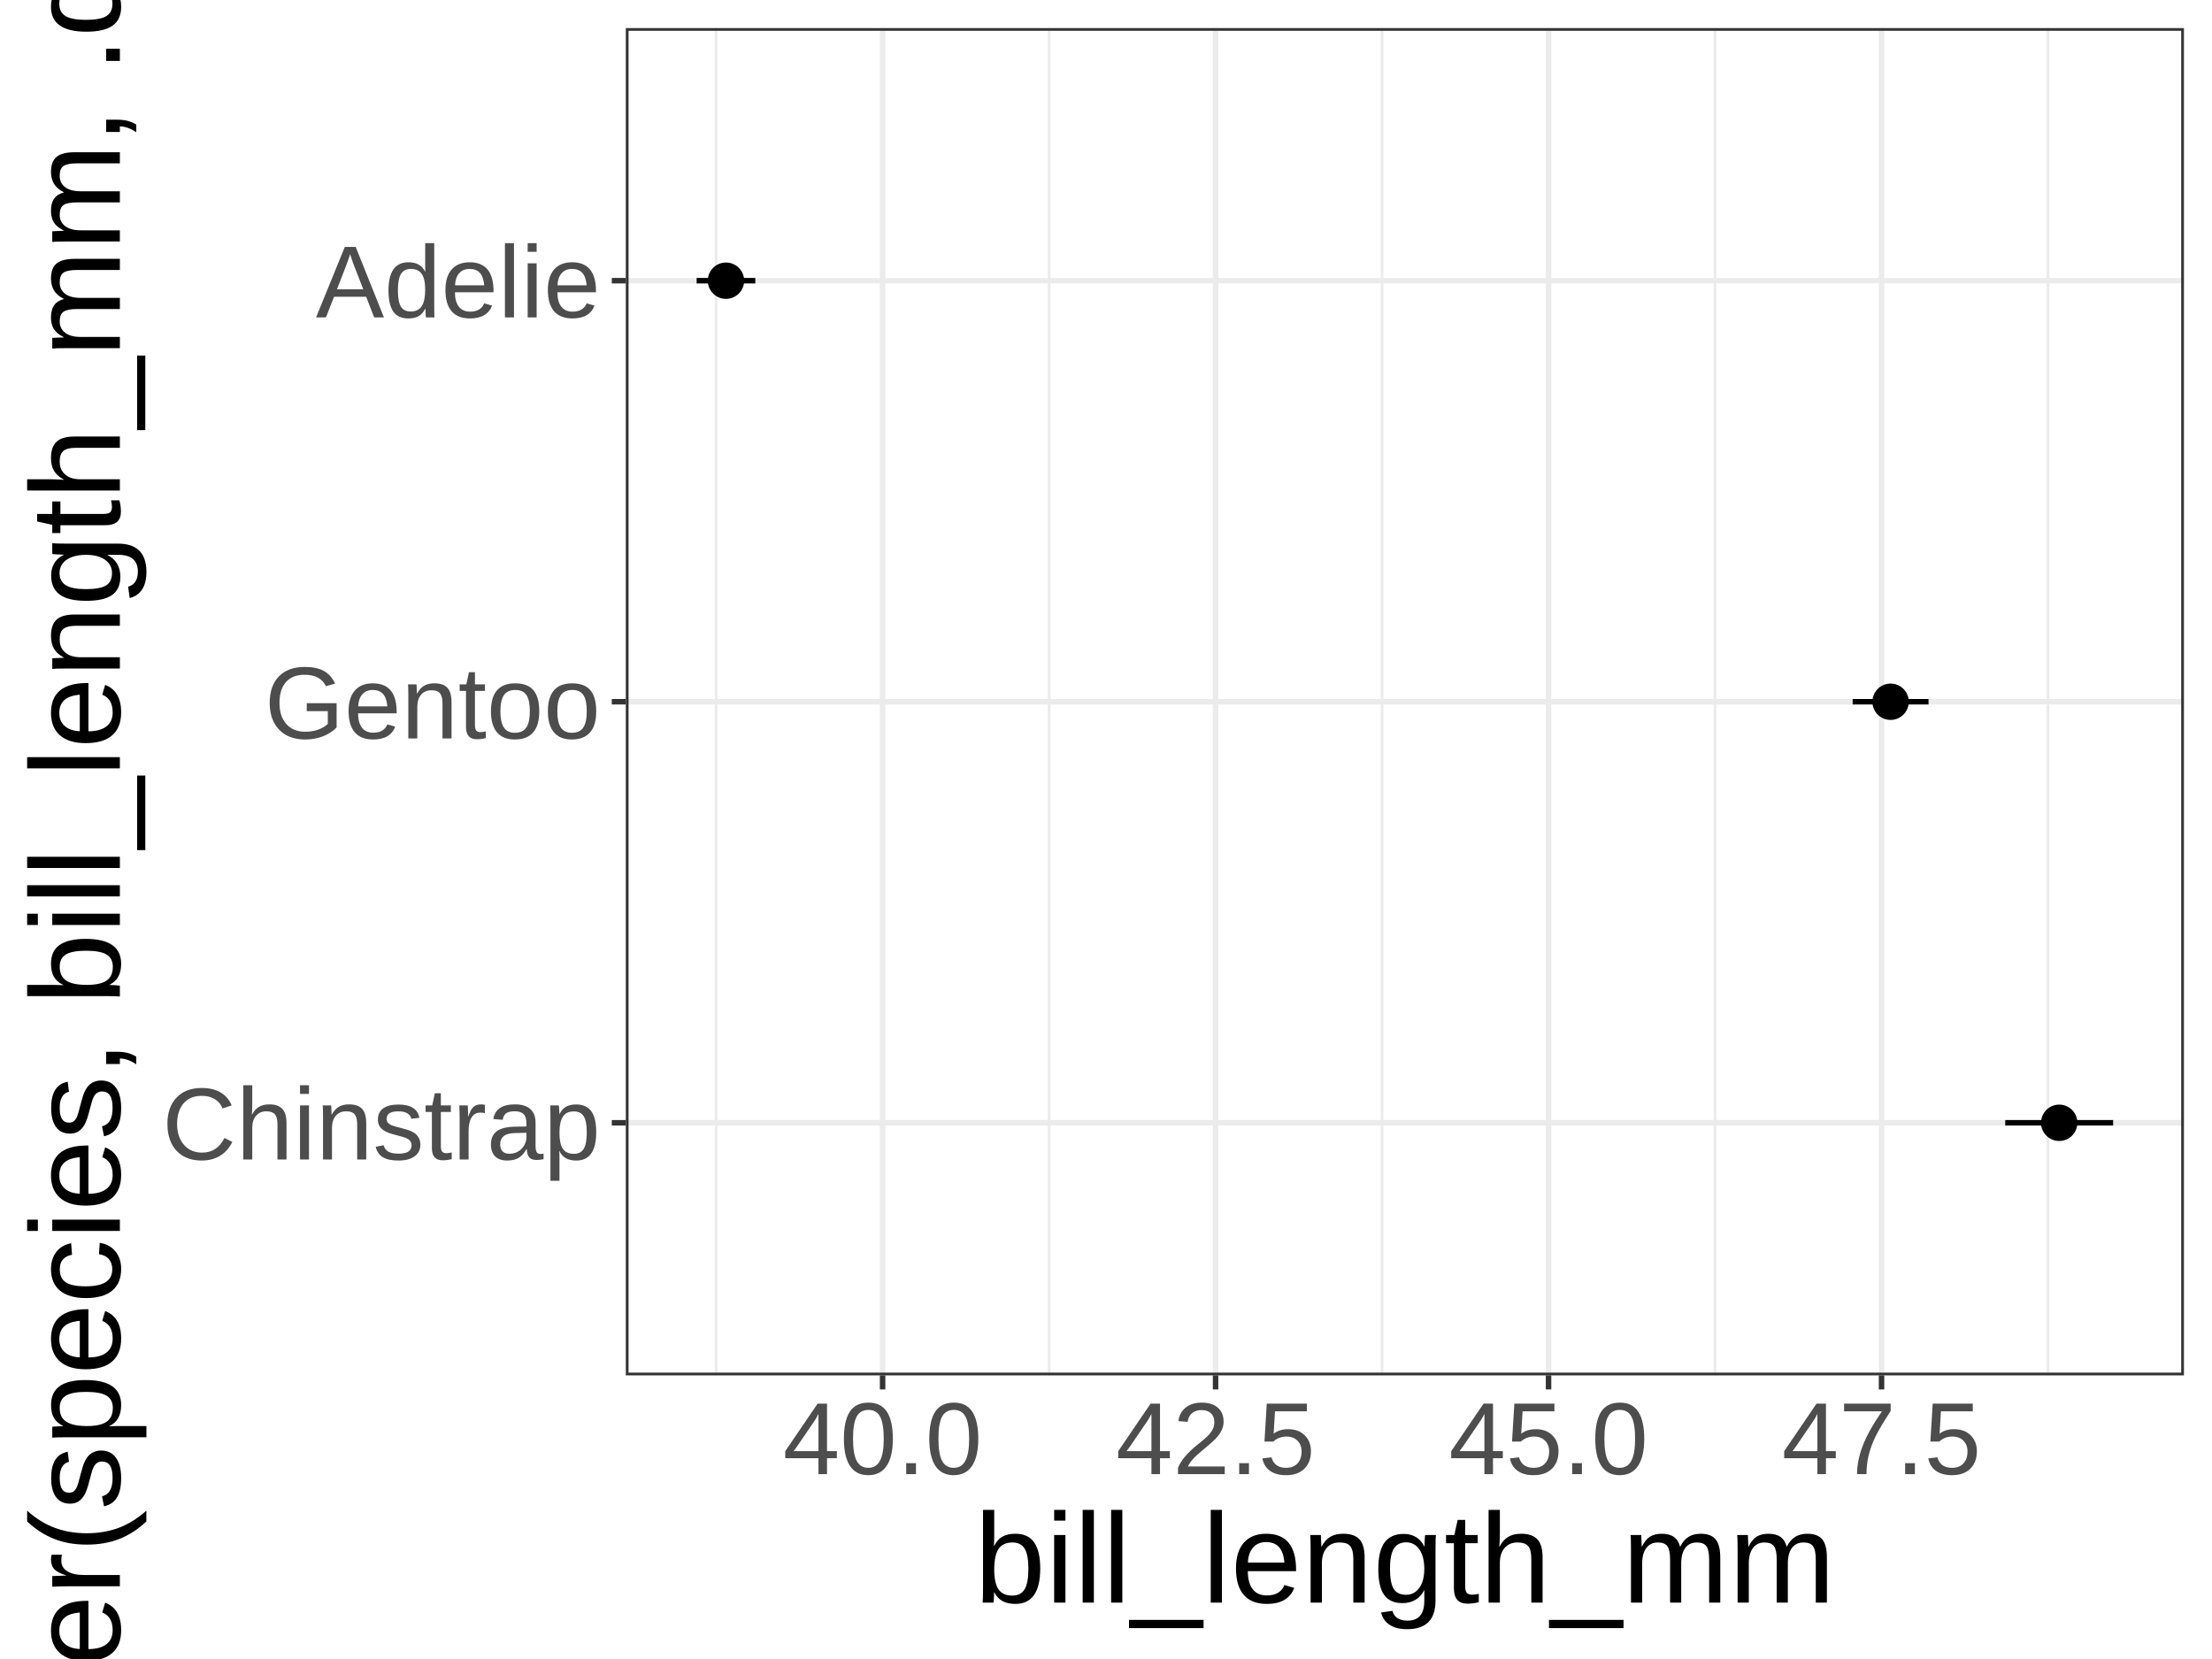
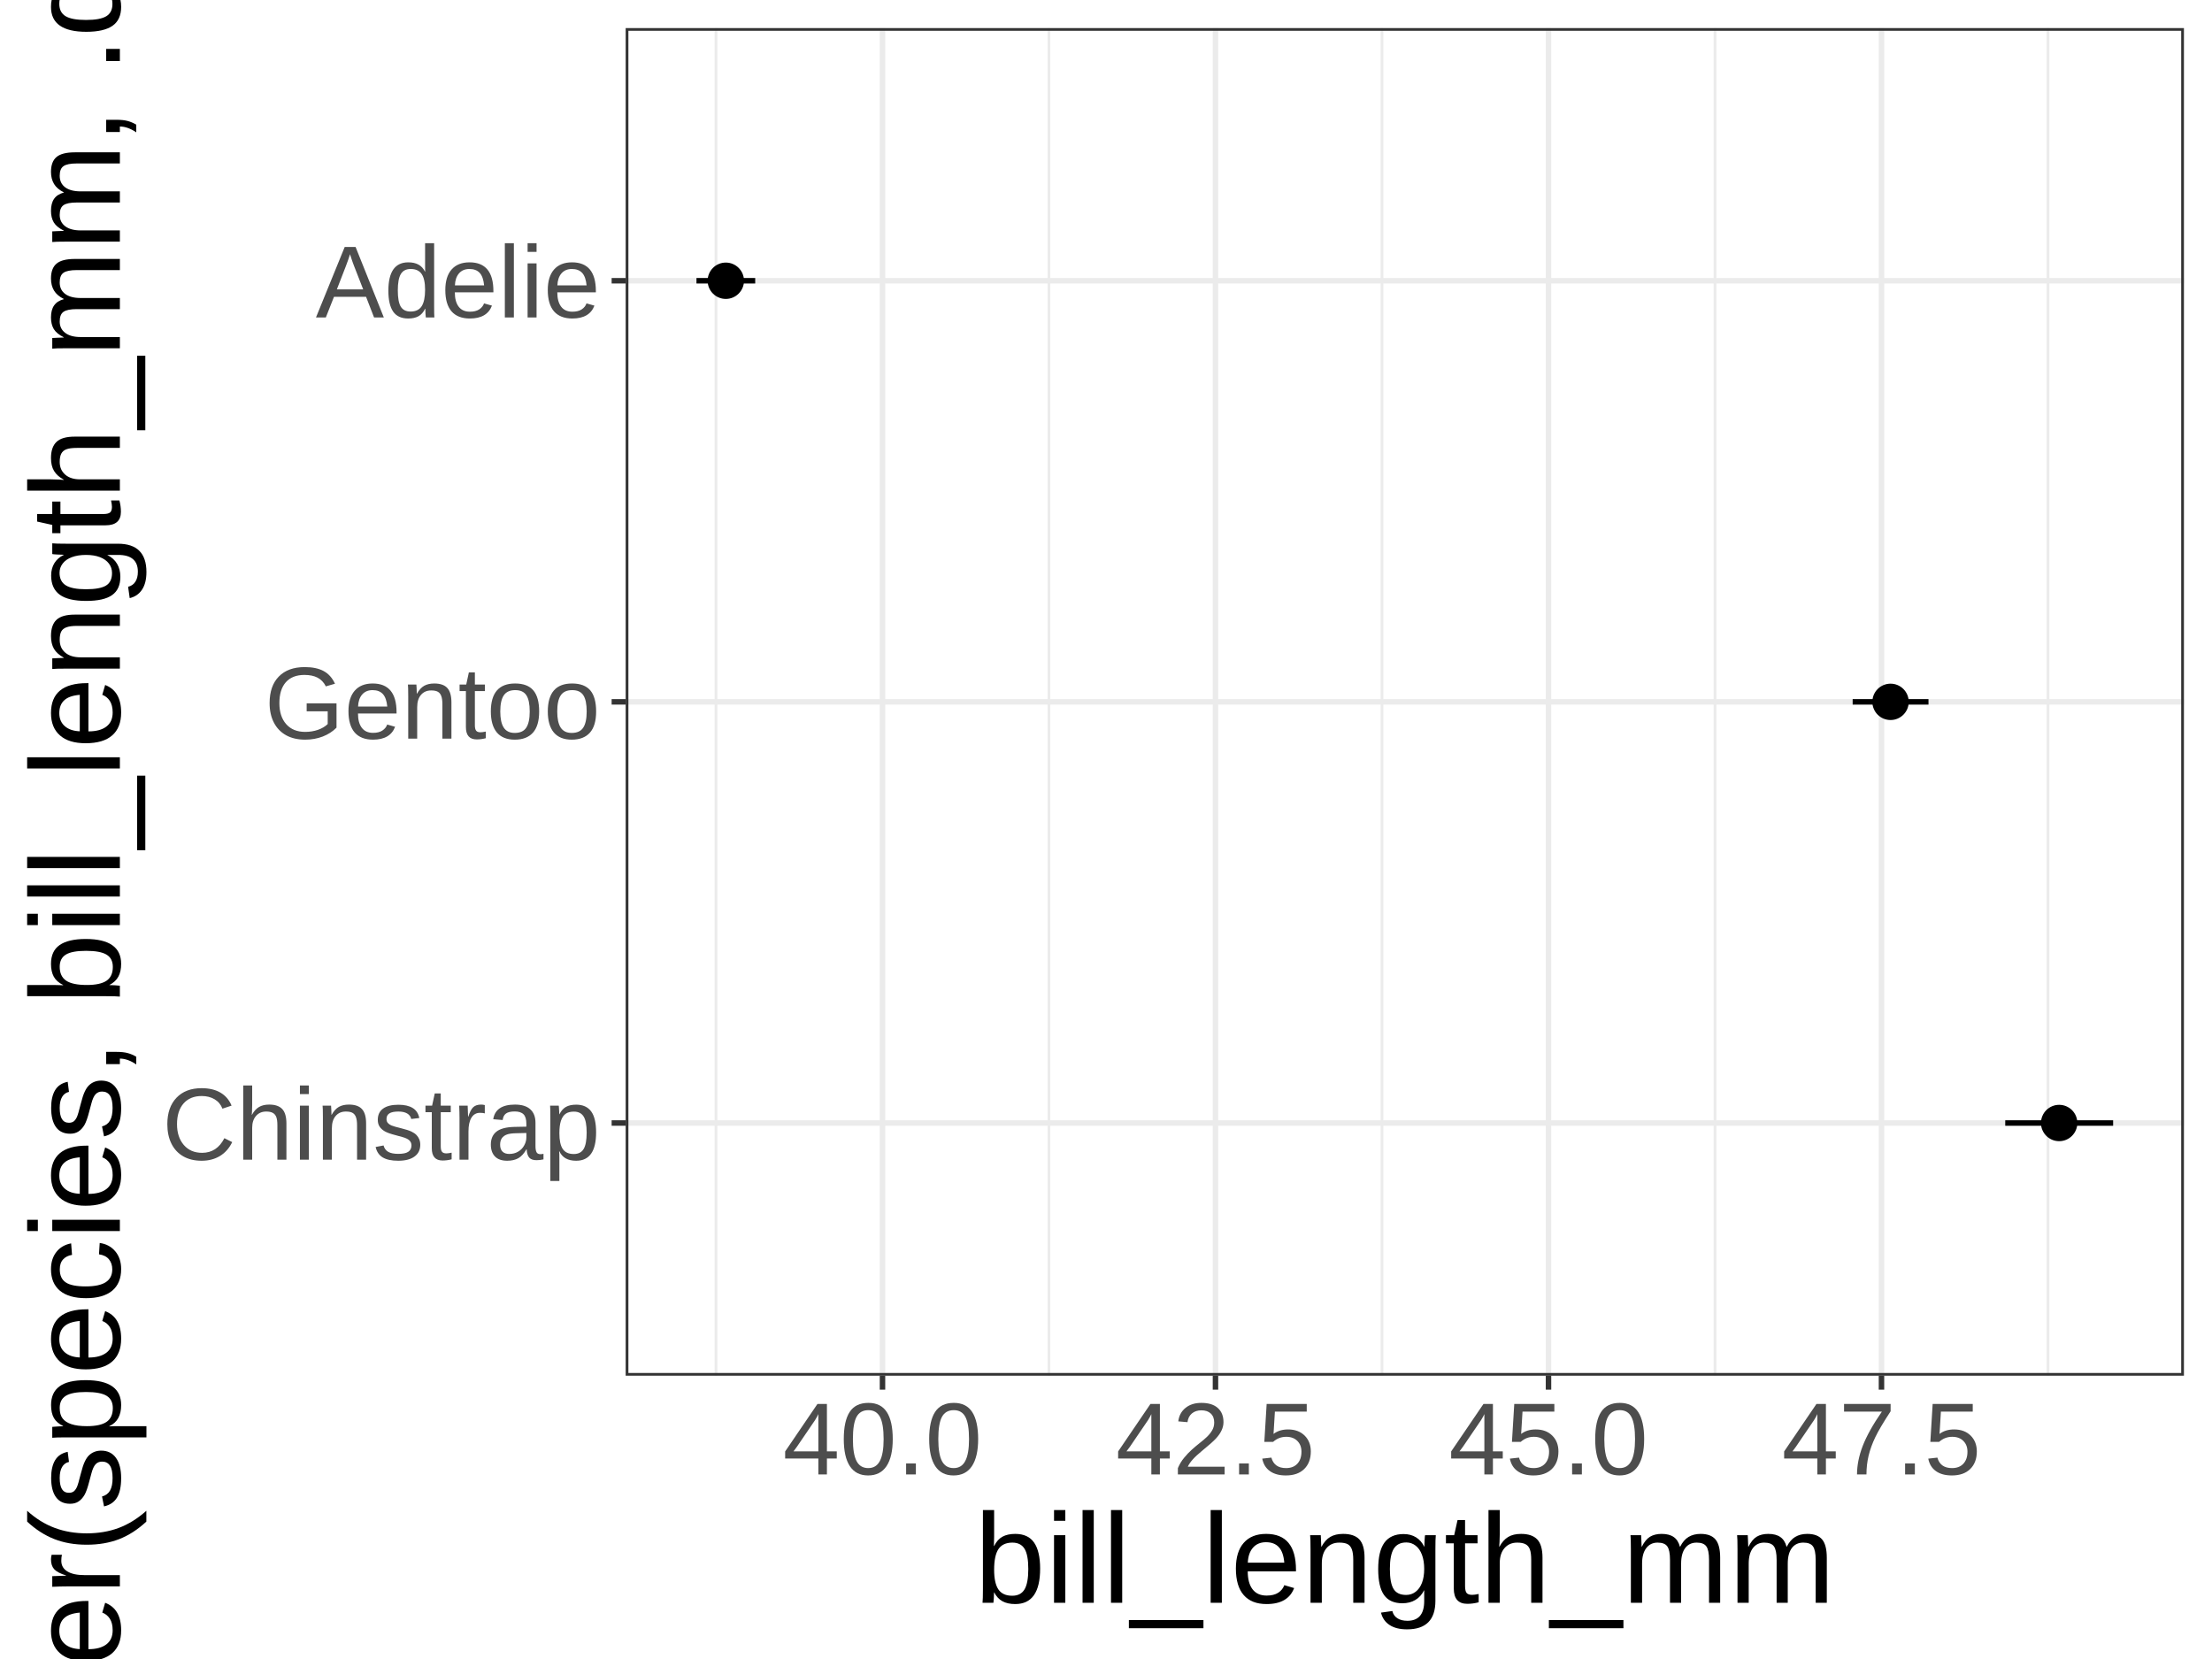
<svg xmlns="http://www.w3.org/2000/svg" class="svglite" width="432.00pt" height="324.00pt" viewBox="0 0 432.00 324.00">
  <defs>
    <style type="text/css">
    .svglite line, .svglite polyline, .svglite polygon, .svglite path, .svglite rect, .svglite circle {
      fill: none;
      stroke: #000000;
      stroke-linecap: round;
      stroke-linejoin: round;
      stroke-miterlimit: 10.00;
    }
    .svglite text {
      white-space: pre;
    }
  </style>
  </defs>
  <rect width="100%" height="100%" style="stroke: none; fill: #FFFFFF;" />
  <defs>
    <clipPath id="cpMC4wMHw0MzIuMDB8MC4wMHwzMjQuMDA=">
      <rect x="0.00" y="0.00" width="432.00" height="324.00" />
    </clipPath>
  </defs>
  <g clip-path="url(#cpMC4wMHw0MzIuMDB8MC4wMHwzMjQuMDA=)">
    <rect x="0" y="0.00" width="432.00" height="324.00" style="stroke-width: 1.07; stroke: #FFFFFF; fill: #FFFFFF;" />
  </g>
  <defs>
-     <clipPath id="cpMTIyLjIyfDQyNi41Mnw1LjQ4fDI2OC42MQ==">
-       <rect x="122.22" y="5.48" width="304.30" height="263.13" />
+     <clipPath id="cpMTIyLjE5fDQyNi41Mnw1LjQ4fDI2OC42Ng==">
+       <rect x="122.19" y="5.48" width="304.33" height="263.19" />
    </clipPath>
  </defs>
-   <g clip-path="url(#cpMTIyLjIyfDQyNi41Mnw1LjQ4fDI2OC42MQ==)">
-     <rect x="122.22" y="5.48" width="304.30" height="263.13" style="stroke-width: 1.07; stroke: none; fill: #FFFFFF;" />
-     <polyline points="139.86,268.61 139.86,5.48 " style="stroke-width: 0.53; stroke: #EBEBEB; stroke-linecap: butt;" />
-     <polyline points="204.89,268.61 204.89,5.48 " style="stroke-width: 0.53; stroke: #EBEBEB; stroke-linecap: butt;" />
-     <polyline points="269.92,268.61 269.92,5.48 " style="stroke-width: 0.53; stroke: #EBEBEB; stroke-linecap: butt;" />
-     <polyline points="334.95,268.61 334.95,5.48 " style="stroke-width: 0.53; stroke: #EBEBEB; stroke-linecap: butt;" />
-     <polyline points="399.97,268.61 399.97,5.48 " style="stroke-width: 0.53; stroke: #EBEBEB; stroke-linecap: butt;" />
-     <polyline points="122.22,219.28 426.52,219.28 " style="stroke-width: 1.07; stroke: #EBEBEB; stroke-linecap: butt;" />
-     <polyline points="122.22,137.05 426.52,137.05 " style="stroke-width: 1.07; stroke: #EBEBEB; stroke-linecap: butt;" />
-     <polyline points="122.22,54.82 426.52,54.82 " style="stroke-width: 1.07; stroke: #EBEBEB; stroke-linecap: butt;" />
-     <polyline points="172.37,268.61 172.37,5.48 " style="stroke-width: 1.07; stroke: #EBEBEB; stroke-linecap: butt;" />
-     <polyline points="237.40,268.61 237.40,5.48 " style="stroke-width: 1.07; stroke: #EBEBEB; stroke-linecap: butt;" />
-     <polyline points="302.43,268.61 302.43,5.48 " style="stroke-width: 1.07; stroke: #EBEBEB; stroke-linecap: butt;" />
-     <polyline points="367.46,268.61 367.46,5.48 " style="stroke-width: 1.07; stroke: #EBEBEB; stroke-linecap: butt;" />
-     <line x1="391.62" y1="219.28" x2="412.69" y2="219.28" style="stroke-width: 1.07; stroke-linecap: butt;" />
-     <line x1="361.82" y1="137.05" x2="376.64" y2="137.05" style="stroke-width: 1.07; stroke-linecap: butt;" />
-     <line x1="136.05" y1="54.82" x2="147.51" y2="54.82" style="stroke-width: 1.07; stroke-linecap: butt;" />
-     <circle cx="402.16" cy="219.28" r="2.84" style="stroke-width: 1.42; fill: #000000;" />
-     <circle cx="369.23" cy="137.05" r="2.84" style="stroke-width: 1.42; fill: #000000;" />
-     <circle cx="141.78" cy="54.82" r="2.84" style="stroke-width: 1.42; fill: #000000;" />
-     <rect x="122.22" y="5.48" width="304.30" height="263.13" style="stroke-width: 1.07; stroke: #333333;" />
+   <g clip-path="url(#cpMTIyLjE5fDQyNi41Mnw1LjQ4fDI2OC42Ng==)">
+     <rect x="122.19" y="5.48" width="304.33" height="263.19" style="stroke-width: 1.07; stroke: none; fill: #FFFFFF;" />
+     <polyline points="139.83,268.66 139.83,5.48 " style="stroke-width: 0.53; stroke: #EBEBEB; stroke-linecap: butt;" />
+     <polyline points="204.86,268.66 204.86,5.48 " style="stroke-width: 0.53; stroke: #EBEBEB; stroke-linecap: butt;" />
+     <polyline points="269.90,268.66 269.90,5.48 " style="stroke-width: 0.53; stroke: #EBEBEB; stroke-linecap: butt;" />
+     <polyline points="334.94,268.66 334.94,5.48 " style="stroke-width: 0.53; stroke: #EBEBEB; stroke-linecap: butt;" />
+     <polyline points="399.97,268.66 399.97,5.48 " style="stroke-width: 0.53; stroke: #EBEBEB; stroke-linecap: butt;" />
+     <polyline points="122.19,219.32 426.52,219.32 " style="stroke-width: 1.07; stroke: #EBEBEB; stroke-linecap: butt;" />
+     <polyline points="122.19,137.07 426.52,137.07 " style="stroke-width: 1.07; stroke: #EBEBEB; stroke-linecap: butt;" />
+     <polyline points="122.19,54.83 426.52,54.83 " style="stroke-width: 1.07; stroke: #EBEBEB; stroke-linecap: butt;" />
+     <polyline points="172.35,268.66 172.35,5.48 " style="stroke-width: 1.07; stroke: #EBEBEB; stroke-linecap: butt;" />
+     <polyline points="237.38,268.66 237.38,5.48 " style="stroke-width: 1.07; stroke: #EBEBEB; stroke-linecap: butt;" />
+     <polyline points="302.42,268.66 302.42,5.48 " style="stroke-width: 1.07; stroke: #EBEBEB; stroke-linecap: butt;" />
+     <polyline points="367.45,268.66 367.45,5.48 " style="stroke-width: 1.07; stroke: #EBEBEB; stroke-linecap: butt;" />
+     <line x1="391.62" y1="219.32" x2="412.69" y2="219.32" style="stroke-width: 1.07; stroke-linecap: butt;" />
+     <line x1="361.82" y1="137.07" x2="376.63" y2="137.07" style="stroke-width: 1.07; stroke-linecap: butt;" />
+     <line x1="136.02" y1="54.83" x2="147.49" y2="54.83" style="stroke-width: 1.07; stroke-linecap: butt;" />
+     <circle cx="402.15" cy="219.32" r="2.84" style="stroke-width: 1.42; fill: #000000;" />
+     <circle cx="369.22" cy="137.07" r="2.84" style="stroke-width: 1.42; fill: #000000;" />
+     <circle cx="141.75" cy="54.83" r="2.84" style="stroke-width: 1.42; fill: #000000;" />
+     <rect x="122.19" y="5.48" width="304.33" height="263.19" style="stroke-width: 1.07; stroke: #333333;" />
  </g>
  <g clip-path="url(#cpMC4wMHw0MzIuMDB8MC4wMHwzMjQuMDA=)">
-     <text x="117.28" y="226.45" text-anchor="end" style="font-size: 20.00px;fill: #4D4D4D; font-family: &quot;Arial&quot;;" textLength="85.60px" lengthAdjust="spacingAndGlyphs">Chinstrap</text>
-     <text x="117.28" y="144.22" text-anchor="end" style="font-size: 20.00px;fill: #4D4D4D; font-family: &quot;Arial&quot;;" textLength="65.61px" lengthAdjust="spacingAndGlyphs">Gentoo</text>
-     <text x="117.28" y="61.99" text-anchor="end" style="font-size: 20.00px;fill: #4D4D4D; font-family: &quot;Arial&quot;;" textLength="55.60px" lengthAdjust="spacingAndGlyphs">Adelie</text>
-     <polyline points="119.48,219.28 122.22,219.28 " style="stroke-width: 1.07; stroke: #333333; stroke-linecap: butt;" />
-     <polyline points="119.48,137.05 122.22,137.05 " style="stroke-width: 1.07; stroke: #333333; stroke-linecap: butt;" />
-     <polyline points="119.48,54.82 122.22,54.82 " style="stroke-width: 1.07; stroke: #333333; stroke-linecap: butt;" />
-     <polyline points="172.37,271.35 172.37,268.61 " style="stroke-width: 1.07; stroke: #333333; stroke-linecap: butt;" />
-     <polyline points="237.40,271.35 237.40,268.61 " style="stroke-width: 1.07; stroke: #333333; stroke-linecap: butt;" />
-     <polyline points="302.43,271.35 302.43,268.61 " style="stroke-width: 1.07; stroke: #333333; stroke-linecap: butt;" />
-     <polyline points="367.46,271.35 367.46,268.61 " style="stroke-width: 1.07; stroke: #333333; stroke-linecap: butt;" />
-     <text x="172.37" y="287.90" text-anchor="middle" style="font-size: 20.00px;fill: #4D4D4D; font-family: &quot;Arial&quot;;" textLength="38.93px" lengthAdjust="spacingAndGlyphs">40.0</text>
-     <text x="237.40" y="287.90" text-anchor="middle" style="font-size: 20.00px;fill: #4D4D4D; font-family: &quot;Arial&quot;;" textLength="38.93px" lengthAdjust="spacingAndGlyphs">42.5</text>
-     <text x="302.43" y="287.90" text-anchor="middle" style="font-size: 20.00px;fill: #4D4D4D; font-family: &quot;Arial&quot;;" textLength="38.93px" lengthAdjust="spacingAndGlyphs">45.0</text>
-     <text x="367.46" y="287.90" text-anchor="middle" style="font-size: 20.00px;fill: #4D4D4D; font-family: &quot;Arial&quot;;" textLength="38.93px" lengthAdjust="spacingAndGlyphs">47.5</text>
-     <text x="274.37" y="312.99" text-anchor="middle" style="font-size: 25.00px; font-family: &quot;Arial&quot;;" textLength="168.12px" lengthAdjust="spacingAndGlyphs">bill_length_mm</text>
-     <text transform="translate(23.41,137.05) rotate(-90)" text-anchor="middle" style="font-size: 25.00px; font-family: &quot;Arial&quot;;" textLength="574.51px" lengthAdjust="spacingAndGlyphs">fct_reorder(species, bill_length_mm, .desc = TRUE)</text>
+     <text x="117.26" y="226.49" text-anchor="end" style="font-size: 20.00px;fill: #4D4D4D; font-family: &quot;Arial&quot;;" textLength="85.60px" lengthAdjust="spacingAndGlyphs">Chinstrap</text>
+     <text x="117.26" y="144.25" text-anchor="end" style="font-size: 20.00px;fill: #4D4D4D; font-family: &quot;Arial&quot;;" textLength="65.61px" lengthAdjust="spacingAndGlyphs">Gentoo</text>
+     <text x="117.26" y="62.00" text-anchor="end" style="font-size: 20.00px;fill: #4D4D4D; font-family: &quot;Arial&quot;;" textLength="55.60px" lengthAdjust="spacingAndGlyphs">Adelie</text>
+     <polyline points="119.45,219.32 122.19,219.32 " style="stroke-width: 1.07; stroke: #333333; stroke-linecap: butt;" />
+     <polyline points="119.45,137.07 122.19,137.07 " style="stroke-width: 1.07; stroke: #333333; stroke-linecap: butt;" />
+     <polyline points="119.45,54.83 122.19,54.83 " style="stroke-width: 1.07; stroke: #333333; stroke-linecap: butt;" />
+     <polyline points="172.35,271.40 172.35,268.66 " style="stroke-width: 1.07; stroke: #333333; stroke-linecap: butt;" />
+     <polyline points="237.38,271.40 237.38,268.66 " style="stroke-width: 1.07; stroke: #333333; stroke-linecap: butt;" />
+     <polyline points="302.42,271.40 302.42,268.66 " style="stroke-width: 1.07; stroke: #333333; stroke-linecap: butt;" />
+     <polyline points="367.45,271.40 367.45,268.66 " style="stroke-width: 1.07; stroke: #333333; stroke-linecap: butt;" />
+     <text x="172.35" y="287.95" text-anchor="middle" style="font-size: 20.00px;fill: #4D4D4D; font-family: &quot;Arial&quot;;" textLength="38.93px" lengthAdjust="spacingAndGlyphs">40.0</text>
+     <text x="237.38" y="287.95" text-anchor="middle" style="font-size: 20.00px;fill: #4D4D4D; font-family: &quot;Arial&quot;;" textLength="38.93px" lengthAdjust="spacingAndGlyphs">42.5</text>
+     <text x="302.42" y="287.95" text-anchor="middle" style="font-size: 20.00px;fill: #4D4D4D; font-family: &quot;Arial&quot;;" textLength="38.93px" lengthAdjust="spacingAndGlyphs">45.0</text>
+     <text x="367.45" y="287.95" text-anchor="middle" style="font-size: 20.00px;fill: #4D4D4D; font-family: &quot;Arial&quot;;" textLength="38.93px" lengthAdjust="spacingAndGlyphs">47.5</text>
+     <text x="274.35" y="313.02" text-anchor="middle" style="font-size: 25.00px; font-family: &quot;Arial&quot;;" textLength="168.12px" lengthAdjust="spacingAndGlyphs">bill_length_mm</text>
+     <text transform="translate(23.41,137.07) rotate(-90)" text-anchor="middle" style="font-size: 25.00px; font-family: &quot;Arial&quot;;" textLength="574.51px" lengthAdjust="spacingAndGlyphs">fct_reorder(species, bill_length_mm, .desc = TRUE)</text>
  </g>
</svg>
